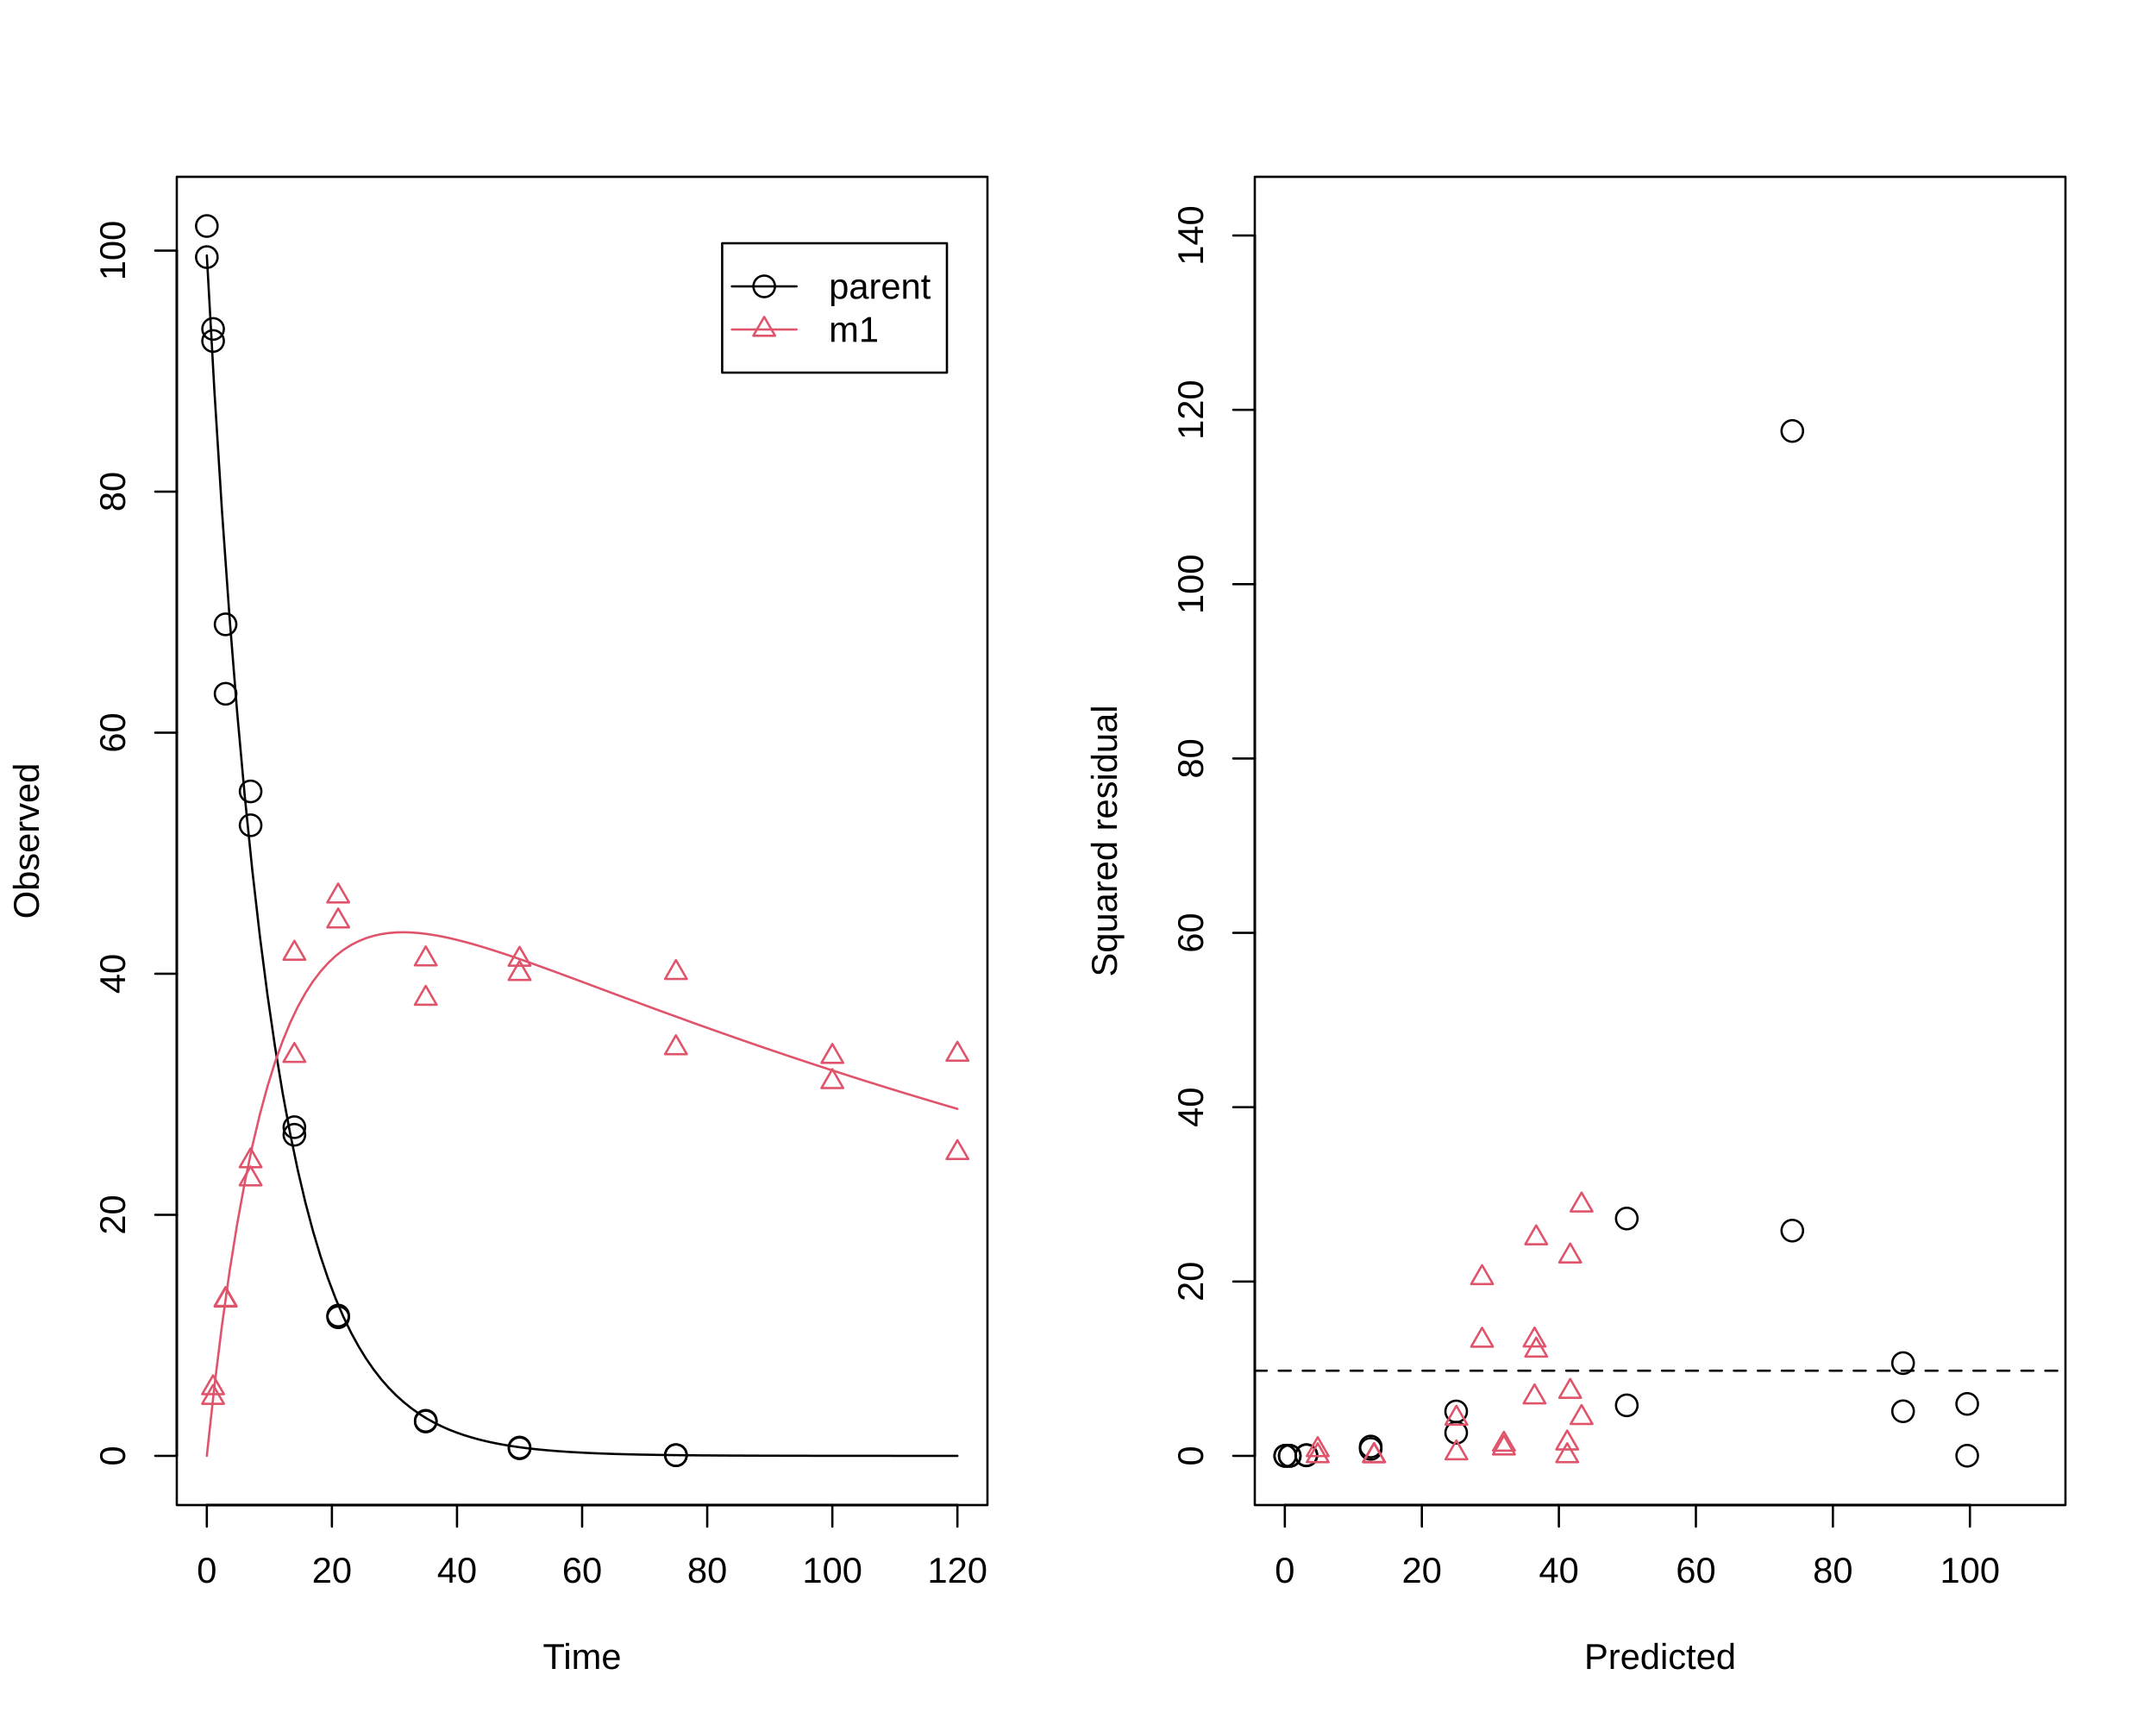
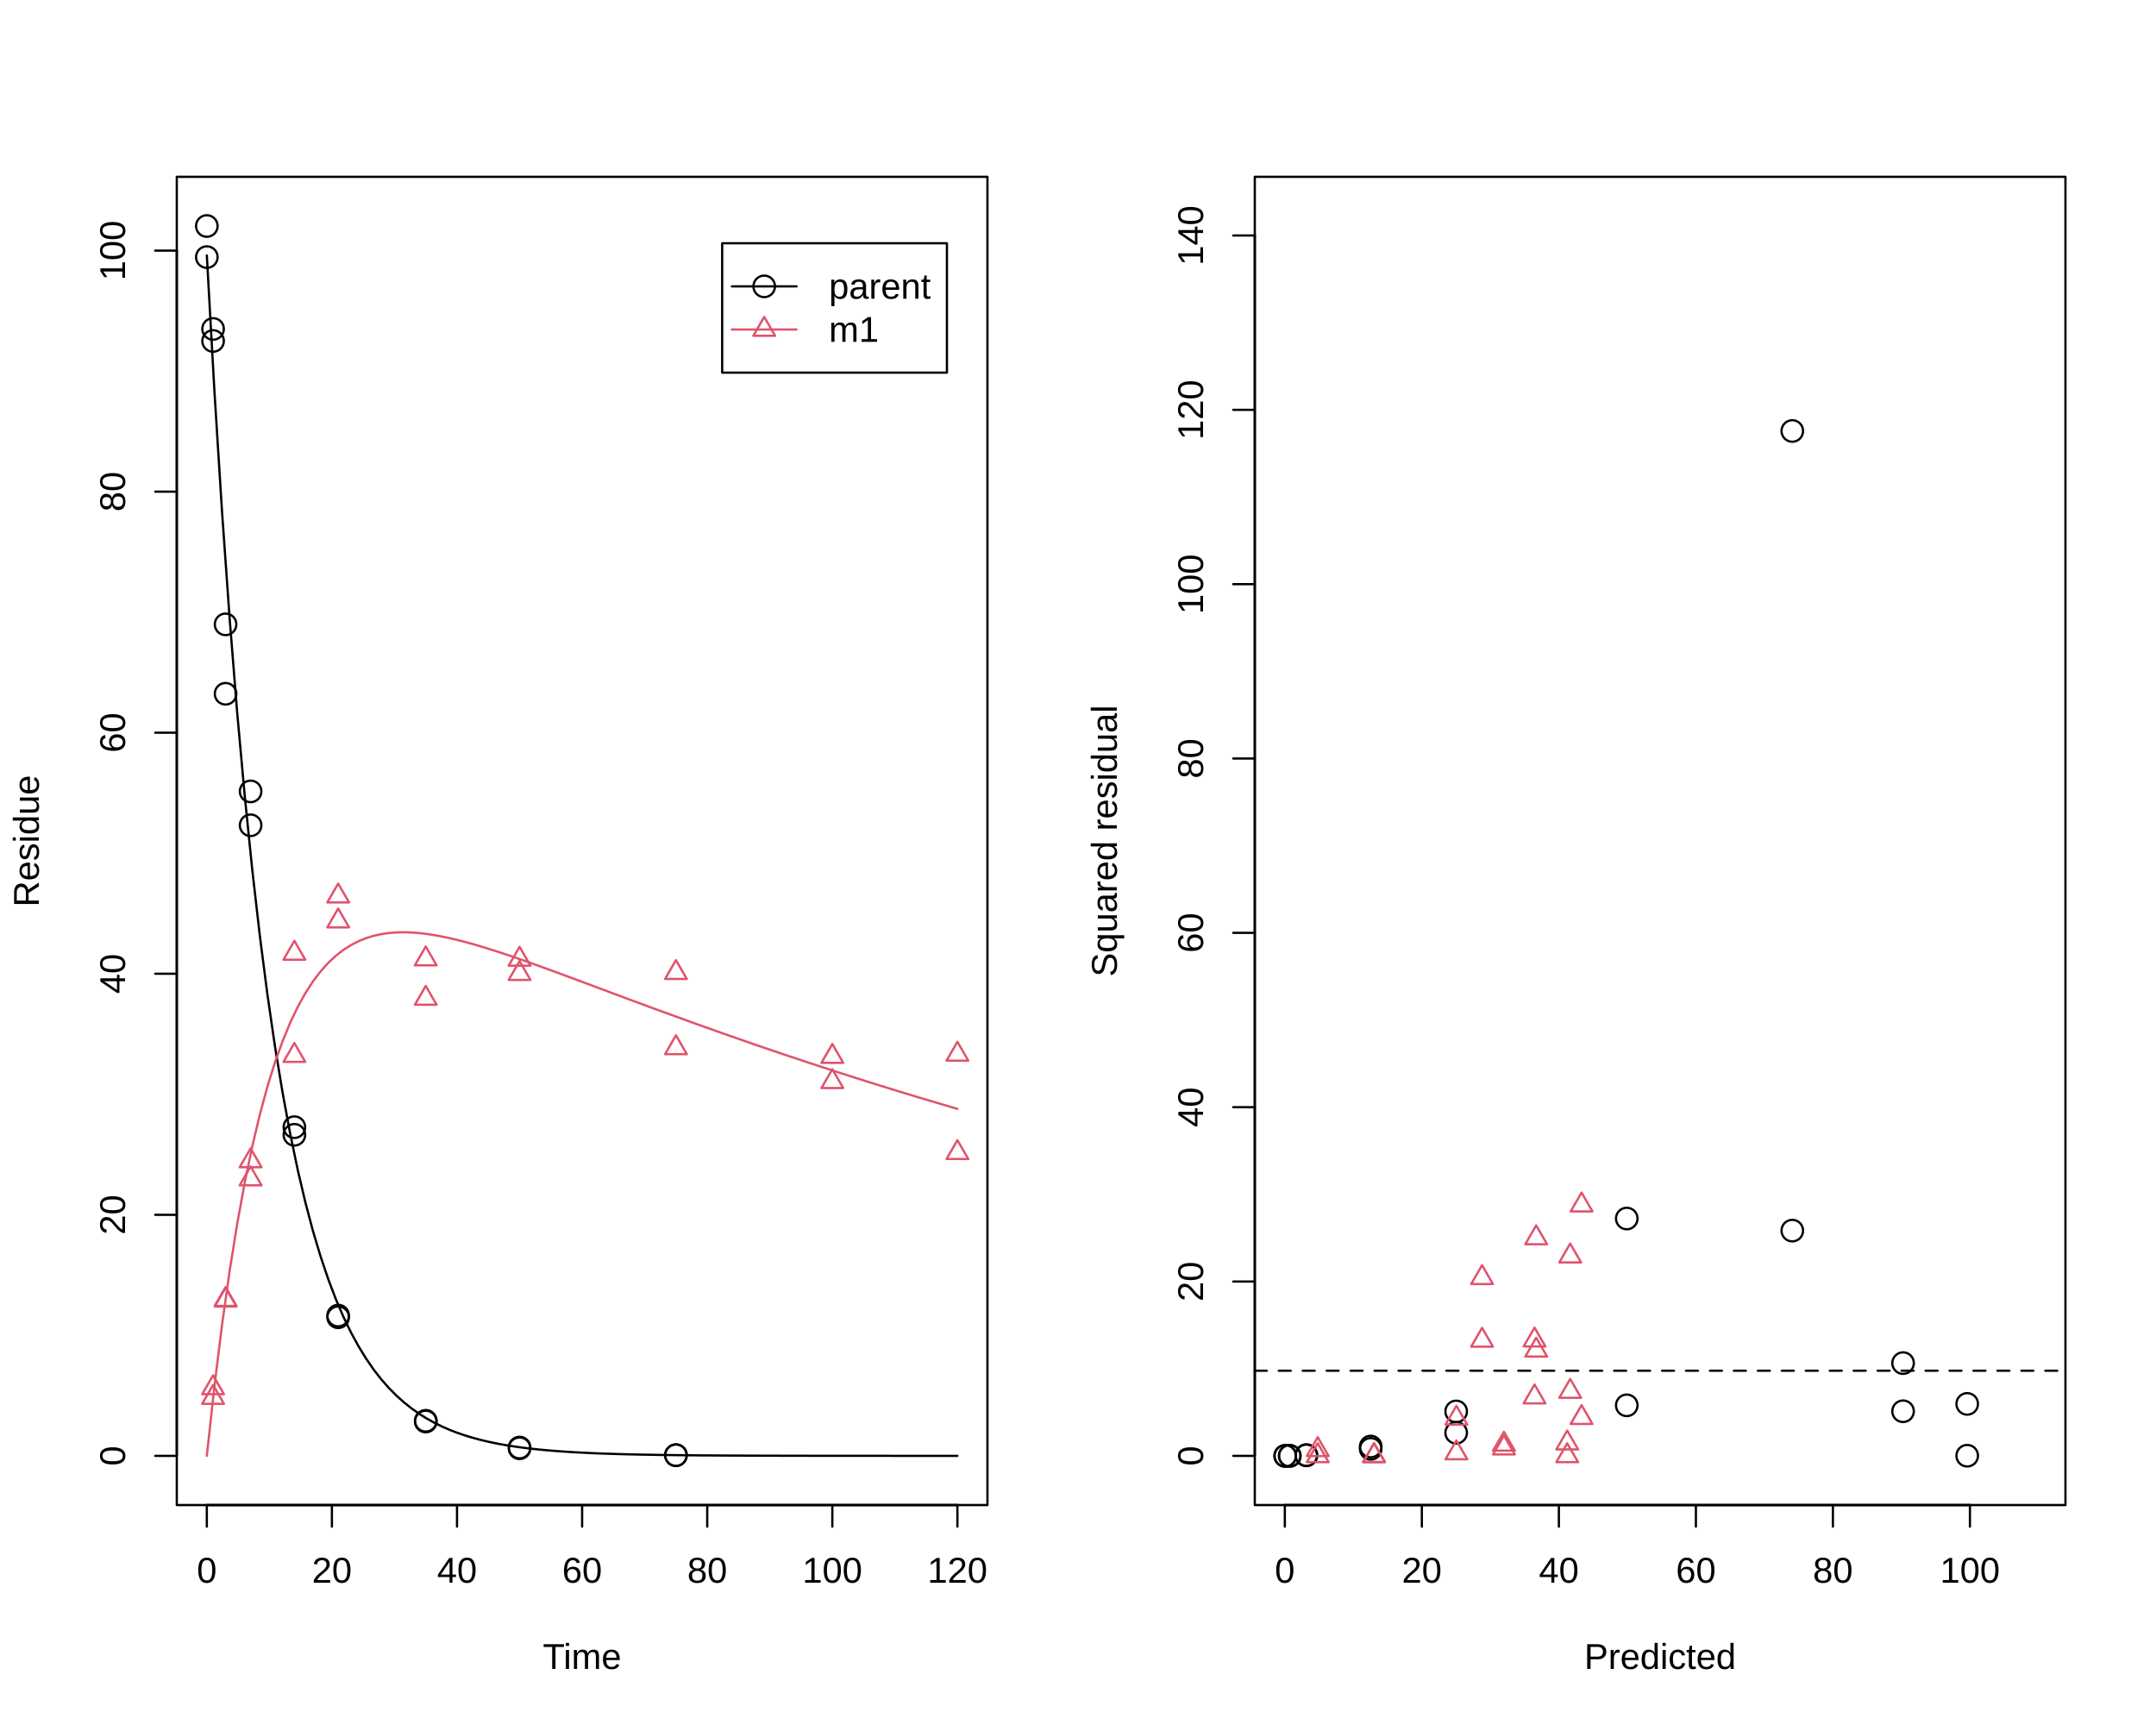
<svg xmlns="http://www.w3.org/2000/svg" viewBox="0 0 720.00 576.00">
  <defs>
    <style type="text/css">
    line, polyline, polygon, path, rect, circle {
      fill: none;
      stroke: #000000;
      stroke-linecap: round;
      stroke-linejoin: round;
      stroke-miterlimit: 10.00;
    }
  </style>
  </defs>
  <rect width="100%" height="100%" style="stroke: none; fill: #FFFFFF;" />
  <line x1="69.07" y1="502.56" x2="319.73" y2="502.56" style="stroke-width: 0.75;" />
  <line x1="69.07" y1="502.56" x2="69.07" y2="509.76" style="stroke-width: 0.75;" />
  <line x1="110.84" y1="502.56" x2="110.84" y2="509.76" style="stroke-width: 0.75;" />
  <line x1="152.62" y1="502.56" x2="152.62" y2="509.76" style="stroke-width: 0.75;" />
  <line x1="194.40" y1="502.56" x2="194.40" y2="509.76" style="stroke-width: 0.75;" />
  <line x1="236.18" y1="502.56" x2="236.18" y2="509.76" style="stroke-width: 0.75;" />
  <line x1="277.96" y1="502.56" x2="277.96" y2="509.76" style="stroke-width: 0.75;" />
  <line x1="319.73" y1="502.56" x2="319.73" y2="509.76" style="stroke-width: 0.75;" />
  <text x="65.73" y="528.48" style="font-size: 12.00px; font-family: Liberation Sans;" textLength="6.67px" lengthAdjust="spacingAndGlyphs">0</text>
  <text x="104.17" y="528.48" style="font-size: 12.00px; font-family: Liberation Sans;" textLength="13.34px" lengthAdjust="spacingAndGlyphs">20</text>
  <text x="145.95" y="528.48" style="font-size: 12.00px; font-family: Liberation Sans;" textLength="13.34px" lengthAdjust="spacingAndGlyphs">40</text>
  <text x="187.73" y="528.48" style="font-size: 12.00px; font-family: Liberation Sans;" textLength="13.34px" lengthAdjust="spacingAndGlyphs">60</text>
  <text x="229.51" y="528.48" style="font-size: 12.00px; font-family: Liberation Sans;" textLength="13.34px" lengthAdjust="spacingAndGlyphs">80</text>
  <text x="267.95" y="528.48" style="font-size: 12.00px; font-family: Liberation Sans;" textLength="20.02px" lengthAdjust="spacingAndGlyphs">100</text>
  <text x="309.73" y="528.48" style="font-size: 12.00px; font-family: Liberation Sans;" textLength="20.02px" lengthAdjust="spacingAndGlyphs">120</text>
  <line x1="59.04" y1="486.13" x2="59.04" y2="83.68" style="stroke-width: 0.75;" />
  <line x1="59.04" y1="486.13" x2="51.84" y2="486.13" style="stroke-width: 0.75;" />
  <line x1="59.04" y1="405.64" x2="51.84" y2="405.64" style="stroke-width: 0.75;" />
  <line x1="59.04" y1="325.15" x2="51.84" y2="325.15" style="stroke-width: 0.75;" />
  <line x1="59.04" y1="244.66" x2="51.84" y2="244.66" style="stroke-width: 0.75;" />
  <line x1="59.04" y1="164.17" x2="51.84" y2="164.17" style="stroke-width: 0.75;" />
  <line x1="59.04" y1="83.68" x2="51.84" y2="83.68" style="stroke-width: 0.75;" />
  <text transform="translate(41.76,489.47) rotate(-90)" style="font-size: 12.00px; font-family: Liberation Sans;" textLength="6.67px" lengthAdjust="spacingAndGlyphs">0</text>
  <text transform="translate(41.76,412.31) rotate(-90)" style="font-size: 12.00px; font-family: Liberation Sans;" textLength="13.34px" lengthAdjust="spacingAndGlyphs">20</text>
  <text transform="translate(41.76,331.82) rotate(-90)" style="font-size: 12.00px; font-family: Liberation Sans;" textLength="13.34px" lengthAdjust="spacingAndGlyphs">40</text>
  <text transform="translate(41.76,251.33) rotate(-90)" style="font-size: 12.00px; font-family: Liberation Sans;" textLength="13.34px" lengthAdjust="spacingAndGlyphs">60</text>
  <text transform="translate(41.76,170.84) rotate(-90)" style="font-size: 12.00px; font-family: Liberation Sans;" textLength="13.34px" lengthAdjust="spacingAndGlyphs">80</text>
  <text transform="translate(41.76,93.68) rotate(-90)" style="font-size: 12.00px; font-family: Liberation Sans;" textLength="20.02px" lengthAdjust="spacingAndGlyphs">100</text>
  <polyline points="59.04,502.56 329.76,502.56 329.76,59.04 59.04,59.04 59.04,502.56 " style="stroke-width: 0.75;" />
  <defs>
    <clipPath id="cpMC4wMHwzNjAuMDB8NTc2LjAwfDAuMDA=">
      <rect x="0.00" y="0.00" width="360.00" height="576.00" />
    </clipPath>
  </defs>
  <g clip-path="url(#cpMC4wMHwzNjAuMDB8NTc2LjAwfDAuMDA=)">
    <text x="181.29" y="557.28" style="font-size: 12.00px; font-family: Liberation Sans;" textLength="26.22px" lengthAdjust="spacingAndGlyphs">Time</text>
  </g>
  <g clip-path="url(#cpMC4wMHwzNjAuMDB8NTc2LjAwfDAuMDA=)">
-     <text transform="translate(12.96,306.81) rotate(-90)" style="font-size: 12.00px; font-family: Liberation Sans;" textLength="52.02px" lengthAdjust="spacingAndGlyphs">Observed</text>
+     <text transform="translate(12.96,302.82) rotate(-90)" style="font-size: 12.00px; font-family: Liberation Sans;" textLength="44.03px" lengthAdjust="spacingAndGlyphs">Residue</text>
  </g>
  <defs>
    <clipPath id="cpNTkuMDR8MzI5Ljc2fDUwMi41Nnw1OS4wNA==">
      <rect x="59.04" y="59.04" width="270.72" height="443.52" />
    </clipPath>
  </defs>
  <circle cx="69.07" cy="85.85" r="2.70pt" style="stroke-width: 0.75;" clip-path="url(#cpNTkuMDR8MzI5Ljc2fDUwMi41Nnw1OS4wNA==)" />
  <circle cx="69.07" cy="75.47" r="2.70pt" style="stroke-width: 0.75;" clip-path="url(#cpNTkuMDR8MzI5Ljc2fDUwMi41Nnw1OS4wNA==)" />
  <circle cx="71.16" cy="109.84" r="2.70pt" style="stroke-width: 0.75;" clip-path="url(#cpNTkuMDR8MzI5Ljc2fDUwMi41Nnw1OS4wNA==)" />
  <circle cx="71.16" cy="113.86" r="2.70pt" style="stroke-width: 0.75;" clip-path="url(#cpNTkuMDR8MzI5Ljc2fDUwMi41Nnw1OS4wNA==)" />
  <circle cx="75.33" cy="231.66" r="2.70pt" style="stroke-width: 0.75;" clip-path="url(#cpNTkuMDR8MzI5Ljc2fDUwMi41Nnw1OS4wNA==)" />
  <circle cx="75.33" cy="208.48" r="2.70pt" style="stroke-width: 0.75;" clip-path="url(#cpNTkuMDR8MzI5Ljc2fDUwMi41Nnw1OS4wNA==)" />
  <circle cx="83.69" cy="275.57" r="2.70pt" style="stroke-width: 0.75;" clip-path="url(#cpNTkuMDR8MzI5Ljc2fDUwMi41Nnw1OS4wNA==)" />
  <circle cx="83.69" cy="264.26" r="2.70pt" style="stroke-width: 0.75;" clip-path="url(#cpNTkuMDR8MzI5Ljc2fDUwMi41Nnw1OS4wNA==)" />
  <circle cx="98.31" cy="376.38" r="2.70pt" style="stroke-width: 0.75;" clip-path="url(#cpNTkuMDR8MzI5Ljc2fDUwMi41Nnw1OS4wNA==)" />
  <circle cx="98.31" cy="378.92" r="2.70pt" style="stroke-width: 0.75;" clip-path="url(#cpNTkuMDR8MzI5Ljc2fDUwMi41Nnw1OS4wNA==)" />
  <circle cx="112.93" cy="439.85" r="2.70pt" style="stroke-width: 0.75;" clip-path="url(#cpNTkuMDR8MzI5Ljc2fDUwMi41Nnw1OS4wNA==)" />
  <circle cx="112.93" cy="439.29" r="2.70pt" style="stroke-width: 0.75;" clip-path="url(#cpNTkuMDR8MzI5Ljc2fDUwMi41Nnw1OS4wNA==)" />
  <circle cx="142.18" cy="474.66" r="2.70pt" style="stroke-width: 0.75;" clip-path="url(#cpNTkuMDR8MzI5Ljc2fDUwMi41Nnw1OS4wNA==)" />
  <circle cx="142.18" cy="474.42" r="2.70pt" style="stroke-width: 0.75;" clip-path="url(#cpNTkuMDR8MzI5Ljc2fDUwMi41Nnw1OS4wNA==)" />
  <circle cx="173.51" cy="483.36" r="2.70pt" style="stroke-width: 0.75;" clip-path="url(#cpNTkuMDR8MzI5Ljc2fDUwMi41Nnw1OS4wNA==)" />
  <circle cx="173.51" cy="483.60" r="2.70pt" style="stroke-width: 0.75;" clip-path="url(#cpNTkuMDR8MzI5Ljc2fDUwMi41Nnw1OS4wNA==)" />
  <circle cx="225.73" cy="485.93" r="2.70pt" style="stroke-width: 0.75;" clip-path="url(#cpNTkuMDR8MzI5Ljc2fDUwMi41Nnw1OS4wNA==)" />
  <circle cx="225.73" cy="485.89" r="2.70pt" style="stroke-width: 0.75;" clip-path="url(#cpNTkuMDR8MzI5Ljc2fDUwMi41Nnw1OS4wNA==)" />
  <polyline points="71.16,462.46 74.79,468.75 67.52,468.75 71.16,462.46 " style="stroke-width: 0.75; stroke: #DF536B;" clip-path="url(#cpNTkuMDR8MzI5Ljc2fDUwMi41Nnw1OS4wNA==)" />
  <polyline points="71.16,459.24 74.79,465.53 67.52,465.53 71.16,459.24 " style="stroke-width: 0.75; stroke: #DF536B;" clip-path="url(#cpNTkuMDR8MzI5Ljc2fDUwMi41Nnw1OS4wNA==)" />
  <polyline points="75.33,429.98 78.97,436.28 71.70,436.28 75.33,429.98 " style="stroke-width: 0.75; stroke: #DF536B;" clip-path="url(#cpNTkuMDR8MzI5Ljc2fDUwMi41Nnw1OS4wNA==)" />
  <polyline points="75.33,429.78 78.97,436.07 71.70,436.07 75.33,429.78 " style="stroke-width: 0.75; stroke: #DF536B;" clip-path="url(#cpNTkuMDR8MzI5Ljc2fDUwMi41Nnw1OS4wNA==)" />
  <polyline points="83.69,389.49 87.33,395.79 80.05,395.79 83.69,389.49 " style="stroke-width: 0.75; stroke: #DF536B;" clip-path="url(#cpNTkuMDR8MzI5Ljc2fDUwMi41Nnw1OS4wNA==)" />
  <polyline points="83.69,383.45 87.33,389.75 80.05,389.75 83.69,383.45 " style="stroke-width: 0.75; stroke: #DF536B;" clip-path="url(#cpNTkuMDR8MzI5Ljc2fDUwMi41Nnw1OS4wNA==)" />
  <polyline points="98.31,314.15 101.95,320.45 94.67,320.45 98.31,314.15 " style="stroke-width: 0.75; stroke: #DF536B;" clip-path="url(#cpNTkuMDR8MzI5Ljc2fDUwMi41Nnw1OS4wNA==)" />
  <polyline points="98.31,348.28 101.95,354.58 94.67,354.58 98.31,348.28 " style="stroke-width: 0.75; stroke: #DF536B;" clip-path="url(#cpNTkuMDR8MzI5Ljc2fDUwMi41Nnw1OS4wNA==)" />
  <polyline points="112.93,303.36 116.57,309.66 109.30,309.66 112.93,303.36 " style="stroke-width: 0.75; stroke: #DF536B;" clip-path="url(#cpNTkuMDR8MzI5Ljc2fDUwMi41Nnw1OS4wNA==)" />
  <polyline points="112.93,295.03 116.57,301.33 109.30,301.33 112.93,295.03 " style="stroke-width: 0.75; stroke: #DF536B;" clip-path="url(#cpNTkuMDR8MzI5Ljc2fDUwMi41Nnw1OS4wNA==)" />
  <polyline points="142.18,316.04 145.81,322.34 138.54,322.34 142.18,316.04 " style="stroke-width: 0.75; stroke: #DF536B;" clip-path="url(#cpNTkuMDR8MzI5Ljc2fDUwMi41Nnw1OS4wNA==)" />
  <polyline points="142.18,329.20 145.81,335.50 138.54,335.50 142.18,329.20 " style="stroke-width: 0.75; stroke: #DF536B;" clip-path="url(#cpNTkuMDR8MzI5Ljc2fDUwMi41Nnw1OS4wNA==)" />
  <polyline points="173.51,316.16 177.15,322.46 169.87,322.46 173.51,316.16 " style="stroke-width: 0.75; stroke: #DF536B;" clip-path="url(#cpNTkuMDR8MzI5Ljc2fDUwMi41Nnw1OS4wNA==)" />
  <polyline points="173.51,320.91 177.15,327.21 169.87,327.21 173.51,320.91 " style="stroke-width: 0.75; stroke: #DF536B;" clip-path="url(#cpNTkuMDR8MzI5Ljc2fDUwMi41Nnw1OS4wNA==)" />
  <polyline points="225.73,320.59 229.37,326.89 222.10,326.89 225.73,320.59 " style="stroke-width: 0.75; stroke: #DF536B;" clip-path="url(#cpNTkuMDR8MzI5Ljc2fDUwMi41Nnw1OS4wNA==)" />
  <polyline points="225.73,345.70 229.37,352.00 222.10,352.00 225.73,345.70 " style="stroke-width: 0.75; stroke: #DF536B;" clip-path="url(#cpNTkuMDR8MzI5Ljc2fDUwMi41Nnw1OS4wNA==)" />
  <polyline points="277.96,357.01 281.59,363.31 274.32,363.31 277.96,357.01 " style="stroke-width: 0.75; stroke: #DF536B;" clip-path="url(#cpNTkuMDR8MzI5Ljc2fDUwMi41Nnw1OS4wNA==)" />
  <polyline points="277.96,348.60 281.59,354.90 274.32,354.90 277.96,348.60 " style="stroke-width: 0.75; stroke: #DF536B;" clip-path="url(#cpNTkuMDR8MzI5Ljc2fDUwMi41Nnw1OS4wNA==)" />
  <polyline points="319.73,380.72 323.37,387.01 316.10,387.01 319.73,380.72 " style="stroke-width: 0.75; stroke: #DF536B;" clip-path="url(#cpNTkuMDR8MzI5Ljc2fDUwMi41Nnw1OS4wNA==)" />
  <polyline points="319.73,347.88 323.37,354.17 316.10,354.17 319.73,347.88 " style="stroke-width: 0.75; stroke: #DF536B;" clip-path="url(#cpNTkuMDR8MzI5Ljc2fDUwMi41Nnw1OS4wNA==)" />
  <polyline points="69.07,85.29 71.60,130.49 74.13,170.59 76.66,206.17 79.19,237.74 81.73,265.74 84.26,290.59 86.79,312.64 89.32,332.20 91.85,349.56 94.39,364.96 96.92,378.62 99.45,390.74 101.98,401.50 104.51,411.04 107.05,419.51 109.58,427.02 112.11,433.69 114.64,439.60 117.17,444.85 119.71,449.50 122.24,453.63 124.77,457.30 127.30,460.55 129.83,463.43 132.37,465.99 134.90,468.26 137.43,470.28 139.96,472.07 142.49,473.65 145.03,475.06 147.56,476.31 150.09,477.42 152.62,478.40 155.15,479.27 157.69,480.04 160.22,480.73 162.75,481.34 165.28,481.88 167.81,482.36 170.35,482.79 172.88,483.16 175.41,483.50 177.94,483.80 180.47,484.06 183.01,484.29 185.54,484.50 188.07,484.68 190.60,484.85 193.13,484.99 195.67,485.12 198.20,485.24 200.73,485.34 203.26,485.43 205.79,485.51 208.33,485.58 210.86,485.64 213.39,485.70 215.92,485.74 218.45,485.79 220.99,485.83 223.52,485.86 226.05,485.89 228.58,485.92 231.11,485.94 233.65,485.97 236.18,485.98 238.71,486.00 241.24,486.02 243.77,486.03 246.31,486.04 248.84,486.05 251.37,486.06 253.90,486.07 256.43,486.08 258.97,486.08 261.50,486.09 264.03,486.09 266.56,486.10 269.09,486.10 271.63,486.11 274.16,486.11 276.69,486.11 279.22,486.11 281.75,486.12 284.29,486.12 286.82,486.12 289.35,486.12 291.88,486.12 294.41,486.12 296.95,486.12 299.48,486.13 302.01,486.13 304.54,486.13 307.07,486.13 309.61,486.13 312.14,486.13 314.67,486.13 317.20,486.13 319.73,486.13 " style="stroke-width: 0.75;" clip-path="url(#cpNTkuMDR8MzI5Ljc2fDUwMi41Nnw1OS4wNA==)" />
  <polyline points="69.07,486.13 71.60,462.96 74.13,442.54 76.66,424.57 79.19,408.78 81.73,394.90 84.26,382.74 86.79,372.09 89.32,362.79 91.85,354.67 94.39,347.61 96.92,341.48 99.45,336.18 101.98,331.62 104.51,327.71 107.05,324.38 109.58,321.55 112.11,319.18 114.64,317.21 117.17,315.59 119.71,314.29 122.24,313.26 124.77,312.48 127.30,311.92 129.83,311.55 132.37,311.34 134.90,311.29 137.43,311.37 139.96,311.56 142.49,311.86 145.03,312.25 147.56,312.71 150.09,313.24 152.62,313.84 155.15,314.49 157.69,315.18 160.22,315.92 162.75,316.69 165.28,317.49 167.81,318.31 170.35,319.16 172.88,320.03 175.41,320.91 177.94,321.81 180.47,322.72 183.01,323.64 185.54,324.56 188.07,325.50 190.60,326.43 193.13,327.37 195.67,328.32 198.20,329.26 200.73,330.21 203.26,331.15 205.79,332.10 208.33,333.04 210.86,333.98 213.39,334.92 215.92,335.86 218.45,336.79 220.99,337.72 223.52,338.64 226.05,339.56 228.58,340.48 231.11,341.40 233.65,342.31 236.18,343.21 238.71,344.11 241.24,345.00 243.77,345.89 246.31,346.78 248.84,347.66 251.37,348.54 253.90,349.41 256.43,350.27 258.97,351.13 261.50,351.99 264.03,352.84 266.56,353.68 269.09,354.52 271.63,355.36 274.16,356.19 276.69,357.01 279.22,357.83 281.75,358.64 284.29,359.45 286.82,360.26 289.35,361.06 291.88,361.85 294.41,362.64 296.95,363.43 299.48,364.21 302.01,364.98 304.54,365.75 307.07,366.51 309.61,367.27 312.14,368.03 314.67,368.78 317.20,369.53 319.73,370.27 " style="stroke-width: 0.75; stroke: #DF536B;" clip-path="url(#cpNTkuMDR8MzI5Ljc2fDUwMi41Nnw1OS4wNA==)" />
  <rect x="241.17" y="81.22" width="75.06" height="43.20" style="stroke-width: 0.75; fill: #FFFFFF;" clip-path="url(#cpNTkuMDR8MzI5Ljc2fDUwMi41Nnw1OS4wNA==)" />
  <line x1="244.41" y1="95.62" x2="266.01" y2="95.62" style="stroke-width: 0.75;" clip-path="url(#cpNTkuMDR8MzI5Ljc2fDUwMi41Nnw1OS4wNA==)" />
  <line x1="244.41" y1="110.02" x2="266.01" y2="110.02" style="stroke-width: 0.75; stroke: #DF536B;" clip-path="url(#cpNTkuMDR8MzI5Ljc2fDUwMi41Nnw1OS4wNA==)" />
  <circle cx="255.21" cy="95.62" r="2.70pt" style="stroke-width: 0.75;" clip-path="url(#cpNTkuMDR8MzI5Ljc2fDUwMi41Nnw1OS4wNA==)" />
  <polyline points="255.21,105.82 258.84,112.12 251.57,112.12 255.21,105.82 " style="stroke-width: 0.75; stroke: #DF536B;" clip-path="url(#cpNTkuMDR8MzI5Ljc2fDUwMi41Nnw1OS4wNA==)" />
  <g clip-path="url(#cpNTkuMDR8MzI5Ljc2fDUwMi41Nnw1OS4wNA==)">
    <text x="276.81" y="99.74" style="font-size: 12.00px; font-family: Liberation Sans;" textLength="34.02px" lengthAdjust="spacingAndGlyphs">parent</text>
  </g>
  <g clip-path="url(#cpNTkuMDR8MzI5Ljc2fDUwMi41Nnw1OS4wNA==)">
    <text x="276.81" y="114.14" style="font-size: 12.00px; font-family: Liberation Sans;" textLength="16.67px" lengthAdjust="spacingAndGlyphs">m1</text>
  </g>
  <defs>
    <clipPath id="cpNDE5LjA0fDY4OS43Nnw1MDIuNTZ8NTkuMDQ=">
      <rect x="419.04" y="59.04" width="270.72" height="443.52" />
    </clipPath>
  </defs>
  <defs>
    <clipPath id="cpMC4wMHw3MjAuMDB8NTc2LjAwfDAuMDA=">
      <rect x="0.00" y="0.00" width="720.00" height="576.00" />
    </clipPath>
  </defs>
  <line x1="429.07" y1="502.56" x2="657.86" y2="502.56" style="stroke-width: 0.75;" clip-path="url(#cpMC4wMHw3MjAuMDB8NTc2LjAwfDAuMDA=)" />
  <line x1="429.07" y1="502.56" x2="429.07" y2="509.76" style="stroke-width: 0.75;" clip-path="url(#cpMC4wMHw3MjAuMDB8NTc2LjAwfDAuMDA=)" />
  <line x1="474.83" y1="502.56" x2="474.83" y2="509.76" style="stroke-width: 0.75;" clip-path="url(#cpMC4wMHw3MjAuMDB8NTc2LjAwfDAuMDA=)" />
  <line x1="520.59" y1="502.56" x2="520.59" y2="509.76" style="stroke-width: 0.75;" clip-path="url(#cpMC4wMHw3MjAuMDB8NTc2LjAwfDAuMDA=)" />
  <line x1="566.35" y1="502.56" x2="566.35" y2="509.76" style="stroke-width: 0.75;" clip-path="url(#cpMC4wMHw3MjAuMDB8NTc2LjAwfDAuMDA=)" />
  <line x1="612.10" y1="502.56" x2="612.10" y2="509.76" style="stroke-width: 0.75;" clip-path="url(#cpMC4wMHw3MjAuMDB8NTc2LjAwfDAuMDA=)" />
  <line x1="657.86" y1="502.56" x2="657.86" y2="509.76" style="stroke-width: 0.75;" clip-path="url(#cpMC4wMHw3MjAuMDB8NTc2LjAwfDAuMDA=)" />
  <g clip-path="url(#cpMC4wMHw3MjAuMDB8NTc2LjAwfDAuMDA=)">
    <text x="425.73" y="528.48" style="font-size: 12.00px; font-family: Liberation Sans;" textLength="6.67px" lengthAdjust="spacingAndGlyphs">0</text>
  </g>
  <g clip-path="url(#cpMC4wMHw3MjAuMDB8NTc2LjAwfDAuMDA=)">
    <text x="468.15" y="528.48" style="font-size: 12.00px; font-family: Liberation Sans;" textLength="13.34px" lengthAdjust="spacingAndGlyphs">20</text>
  </g>
  <g clip-path="url(#cpMC4wMHw3MjAuMDB8NTc2LjAwfDAuMDA=)">
    <text x="513.91" y="528.48" style="font-size: 12.00px; font-family: Liberation Sans;" textLength="13.34px" lengthAdjust="spacingAndGlyphs">40</text>
  </g>
  <g clip-path="url(#cpMC4wMHw3MjAuMDB8NTc2LjAwfDAuMDA=)">
    <text x="559.67" y="528.48" style="font-size: 12.00px; font-family: Liberation Sans;" textLength="13.34px" lengthAdjust="spacingAndGlyphs">60</text>
  </g>
  <g clip-path="url(#cpMC4wMHw3MjAuMDB8NTc2LjAwfDAuMDA=)">
    <text x="605.43" y="528.48" style="font-size: 12.00px; font-family: Liberation Sans;" textLength="13.34px" lengthAdjust="spacingAndGlyphs">80</text>
  </g>
  <g clip-path="url(#cpMC4wMHw3MjAuMDB8NTc2LjAwfDAuMDA=)">
    <text x="647.86" y="528.48" style="font-size: 12.00px; font-family: Liberation Sans;" textLength="20.02px" lengthAdjust="spacingAndGlyphs">100</text>
  </g>
  <line x1="419.04" y1="486.13" x2="419.04" y2="78.64" style="stroke-width: 0.75;" clip-path="url(#cpMC4wMHw3MjAuMDB8NTc2LjAwfDAuMDA=)" />
  <line x1="419.04" y1="486.13" x2="411.84" y2="486.13" style="stroke-width: 0.75;" clip-path="url(#cpMC4wMHw3MjAuMDB8NTc2LjAwfDAuMDA=)" />
  <line x1="419.04" y1="427.92" x2="411.84" y2="427.92" style="stroke-width: 0.75;" clip-path="url(#cpMC4wMHw3MjAuMDB8NTc2LjAwfDAuMDA=)" />
  <line x1="419.04" y1="369.71" x2="411.84" y2="369.71" style="stroke-width: 0.75;" clip-path="url(#cpMC4wMHw3MjAuMDB8NTc2LjAwfDAuMDA=)" />
  <line x1="419.04" y1="311.49" x2="411.84" y2="311.49" style="stroke-width: 0.75;" clip-path="url(#cpMC4wMHw3MjAuMDB8NTc2LjAwfDAuMDA=)" />
  <line x1="419.04" y1="253.28" x2="411.84" y2="253.28" style="stroke-width: 0.75;" clip-path="url(#cpMC4wMHw3MjAuMDB8NTc2LjAwfDAuMDA=)" />
  <line x1="419.04" y1="195.07" x2="411.84" y2="195.07" style="stroke-width: 0.75;" clip-path="url(#cpMC4wMHw3MjAuMDB8NTc2LjAwfDAuMDA=)" />
  <line x1="419.04" y1="136.85" x2="411.84" y2="136.85" style="stroke-width: 0.75;" clip-path="url(#cpMC4wMHw3MjAuMDB8NTc2LjAwfDAuMDA=)" />
  <line x1="419.04" y1="78.64" x2="411.84" y2="78.64" style="stroke-width: 0.75;" clip-path="url(#cpMC4wMHw3MjAuMDB8NTc2LjAwfDAuMDA=)" />
  <g clip-path="url(#cpMC4wMHw3MjAuMDB8NTc2LjAwfDAuMDA=)">
    <text transform="translate(401.76,489.47) rotate(-90)" style="font-size: 12.00px; font-family: Liberation Sans;" textLength="6.67px" lengthAdjust="spacingAndGlyphs">0</text>
  </g>
  <g clip-path="url(#cpMC4wMHw3MjAuMDB8NTc2LjAwfDAuMDA=)">
    <text transform="translate(401.76,434.59) rotate(-90)" style="font-size: 12.00px; font-family: Liberation Sans;" textLength="13.34px" lengthAdjust="spacingAndGlyphs">20</text>
  </g>
  <g clip-path="url(#cpMC4wMHw3MjAuMDB8NTc2LjAwfDAuMDA=)">
    <text transform="translate(401.76,376.38) rotate(-90)" style="font-size: 12.00px; font-family: Liberation Sans;" textLength="13.34px" lengthAdjust="spacingAndGlyphs">40</text>
  </g>
  <g clip-path="url(#cpMC4wMHw3MjAuMDB8NTc2LjAwfDAuMDA=)">
    <text transform="translate(401.76,318.16) rotate(-90)" style="font-size: 12.00px; font-family: Liberation Sans;" textLength="13.34px" lengthAdjust="spacingAndGlyphs">60</text>
  </g>
  <g clip-path="url(#cpMC4wMHw3MjAuMDB8NTc2LjAwfDAuMDA=)">
    <text transform="translate(401.76,259.95) rotate(-90)" style="font-size: 12.00px; font-family: Liberation Sans;" textLength="13.34px" lengthAdjust="spacingAndGlyphs">80</text>
  </g>
  <g clip-path="url(#cpMC4wMHw3MjAuMDB8NTc2LjAwfDAuMDA=)">
    <text transform="translate(401.76,205.07) rotate(-90)" style="font-size: 12.00px; font-family: Liberation Sans;" textLength="20.02px" lengthAdjust="spacingAndGlyphs">100</text>
  </g>
  <g clip-path="url(#cpMC4wMHw3MjAuMDB8NTc2LjAwfDAuMDA=)">
    <text transform="translate(401.76,146.86) rotate(-90)" style="font-size: 12.00px; font-family: Liberation Sans;" textLength="20.02px" lengthAdjust="spacingAndGlyphs">120</text>
  </g>
  <g clip-path="url(#cpMC4wMHw3MjAuMDB8NTc2LjAwfDAuMDA=)">
    <text transform="translate(401.76,88.65) rotate(-90)" style="font-size: 12.00px; font-family: Liberation Sans;" textLength="20.02px" lengthAdjust="spacingAndGlyphs">140</text>
  </g>
  <polyline points="419.04,502.56 689.76,502.56 689.76,59.04 419.04,59.04 419.04,502.56 " style="stroke-width: 0.75;" clip-path="url(#cpMC4wMHw3MjAuMDB8NTc2LjAwfDAuMDA=)" />
  <defs>
    <clipPath id="cpMzYwLjAwfDcyMC4wMHw1NzYuMDB8MC4wMA==">
      <rect x="360.00" y="0.00" width="360.00" height="576.00" />
    </clipPath>
  </defs>
  <g clip-path="url(#cpMzYwLjAwfDcyMC4wMHw1NzYuMDB8MC4wMA==)">
    <text x="529.06" y="557.28" style="font-size: 12.00px; font-family: Liberation Sans;" textLength="50.69px" lengthAdjust="spacingAndGlyphs">Predicted</text>
  </g>
  <g clip-path="url(#cpMzYwLjAwfDcyMC4wMHw1NzYuMDB8MC4wMA==)">
    <text transform="translate(372.96,326.16) rotate(-90)" style="font-size: 12.00px; font-family: Liberation Sans;" textLength="90.72px" lengthAdjust="spacingAndGlyphs">Squared residual</text>
  </g>
  <defs>
    <clipPath id="cpNDE5LjA0fDY4OS43Nnw1MDIuNTZ8NTkuMDQ=">
      <rect x="419.04" y="59.04" width="270.72" height="443.52" />
    </clipPath>
  </defs>
  <circle cx="656.95" cy="486.08" r="2.70pt" style="stroke-width: 0.75;" clip-path="url(#cpNDE5LjA0fDY4OS43Nnw1MDIuNTZ8NTkuMDQ=)" />
  <circle cx="656.95" cy="468.78" r="2.70pt" style="stroke-width: 0.75;" clip-path="url(#cpNDE5LjA0fDY4OS43Nnw1MDIuNTZ8NTkuMDQ=)" />
  <circle cx="635.53" cy="455.16" r="2.70pt" style="stroke-width: 0.75;" clip-path="url(#cpNDE5LjA0fDY4OS43Nnw1MDIuNTZ8NTkuMDQ=)" />
  <circle cx="635.53" cy="471.24" r="2.70pt" style="stroke-width: 0.75;" clip-path="url(#cpNDE5LjA0fDY4OS43Nnw1MDIuNTZ8NTkuMDQ=)" />
  <circle cx="598.54" cy="143.91" r="2.70pt" style="stroke-width: 0.75;" clip-path="url(#cpNDE5LjA0fDY4OS43Nnw1MDIuNTZ8NTkuMDQ=)" />
  <circle cx="598.54" cy="410.92" r="2.70pt" style="stroke-width: 0.75;" clip-path="url(#cpNDE5LjA0fDY4OS43Nnw1MDIuNTZ8NTkuMDQ=)" />
  <circle cx="543.26" cy="469.26" r="2.70pt" style="stroke-width: 0.75;" clip-path="url(#cpNDE5LjA0fDY4OS43Nnw1MDIuNTZ8NTkuMDQ=)" />
  <circle cx="543.26" cy="406.88" r="2.70pt" style="stroke-width: 0.75;" clip-path="url(#cpNDE5LjA0fDY4OS43Nnw1MDIuNTZ8NTkuMDQ=)" />
  <circle cx="486.29" cy="471.30" r="2.70pt" style="stroke-width: 0.75;" clip-path="url(#cpNDE5LjA0fDY4OS43Nnw1MDIuNTZ8NTkuMDQ=)" />
  <circle cx="486.29" cy="478.42" r="2.70pt" style="stroke-width: 0.75;" clip-path="url(#cpNDE5LjA0fDY4OS43Nnw1MDIuNTZ8NTkuMDQ=)" />
  <circle cx="457.75" cy="483.02" r="2.70pt" style="stroke-width: 0.75;" clip-path="url(#cpNDE5LjA0fDY4OS43Nnw1MDIuNTZ8NTkuMDQ=)" />
  <circle cx="457.75" cy="483.80" r="2.70pt" style="stroke-width: 0.75;" clip-path="url(#cpNDE5LjA0fDY4OS43Nnw1MDIuNTZ8NTkuMDQ=)" />
  <circle cx="436.27" cy="485.88" r="2.70pt" style="stroke-width: 0.75;" clip-path="url(#cpNDE5LjA0fDY4OS43Nnw1MDIuNTZ8NTkuMDQ=)" />
  <circle cx="436.27" cy="485.97" r="2.70pt" style="stroke-width: 0.75;" clip-path="url(#cpNDE5LjA0fDY4OS43Nnw1MDIuNTZ8NTkuMDQ=)" />
  <circle cx="430.71" cy="486.13" r="2.70pt" style="stroke-width: 0.75;" clip-path="url(#cpNDE5LjA0fDY4OS43Nnw1MDIuNTZ8NTkuMDQ=)" />
  <circle cx="430.71" cy="486.11" r="2.70pt" style="stroke-width: 0.75;" clip-path="url(#cpNDE5LjA0fDY4OS43Nnw1MDIuNTZ8NTkuMDQ=)" />
  <circle cx="429.21" cy="486.13" r="2.70pt" style="stroke-width: 0.75;" clip-path="url(#cpNDE5LjA0fDY4OS43Nnw1MDIuNTZ8NTkuMDQ=)" />
  <circle cx="429.21" cy="486.13" r="2.70pt" style="stroke-width: 0.75;" clip-path="url(#cpNDE5LjA0fDY4OS43Nnw1MDIuNTZ8NTkuMDQ=)" />
  <polyline points="440.06,481.93 443.69,488.23 436.42,488.23 440.06,481.93 " style="stroke-width: 0.75; stroke: #DF536B;" clip-path="url(#cpNDE5LjA0fDY4OS43Nnw1MDIuNTZ8NTkuMDQ=)" />
  <polyline points="440.06,479.90 443.69,486.19 436.42,486.19 440.06,479.90 " style="stroke-width: 0.75; stroke: #DF536B;" clip-path="url(#cpNDE5LjA0fDY4OS43Nnw1MDIuNTZ8NTkuMDQ=)" />
  <polyline points="458.87,481.90 462.50,488.19 455.23,488.19 458.87,481.90 " style="stroke-width: 0.75; stroke: #DF536B;" clip-path="url(#cpNDE5LjA0fDY4OS43Nnw1MDIuNTZ8NTkuMDQ=)" />
  <polyline points="458.87,481.92 462.50,488.22 455.23,488.22 458.87,481.92 " style="stroke-width: 0.75; stroke: #DF536B;" clip-path="url(#cpNDE5LjA0fDY4OS43Nnw1MDIuNTZ8NTkuMDQ=)" />
  <polyline points="486.37,469.41 490.00,475.70 482.73,475.70 486.37,469.41 " style="stroke-width: 0.75; stroke: #DF536B;" clip-path="url(#cpNDE5LjA0fDY4OS43Nnw1MDIuNTZ8NTkuMDQ=)" />
  <polyline points="486.37,480.97 490.00,487.27 482.73,487.27 486.37,480.97 " style="stroke-width: 0.75; stroke: #DF536B;" clip-path="url(#cpNDE5LjA0fDY4OS43Nnw1MDIuNTZ8NTkuMDQ=)" />
  <polyline points="513.01,409.17 516.65,415.47 509.38,415.47 513.01,409.17 " style="stroke-width: 0.75; stroke: #DF536B;" clip-path="url(#cpNDE5LjA0fDY4OS43Nnw1MDIuNTZ8NTkuMDQ=)" />
  <polyline points="513.01,446.68 516.65,452.98 509.38,452.98 513.01,446.68 " style="stroke-width: 0.75; stroke: #DF536B;" clip-path="url(#cpNDE5LjA0fDY4OS43Nnw1MDIuNTZ8NTkuMDQ=)" />
  <polyline points="524.37,460.45 528.00,466.75 520.73,466.75 524.37,460.45 " style="stroke-width: 0.75; stroke: #DF536B;" clip-path="url(#cpNDE5LjA0fDY4OS43Nnw1MDIuNTZ8NTkuMDQ=)" />
  <polyline points="524.37,415.24 528.00,421.54 520.73,421.54 524.37,415.24 " style="stroke-width: 0.75; stroke: #DF536B;" clip-path="url(#cpNDE5LjA0fDY4OS43Nnw1MDIuNTZ8NTkuMDQ=)" />
  <polyline points="528.17,469.18 531.80,475.48 524.53,475.48 528.17,469.18 " style="stroke-width: 0.75; stroke: #DF536B;" clip-path="url(#cpNDE5LjA0fDY4OS43Nnw1MDIuNTZ8NTkuMDQ=)" />
  <polyline points="528.17,398.21 531.80,404.51 524.53,404.51 528.17,398.21 " style="stroke-width: 0.75; stroke: #DF536B;" clip-path="url(#cpNDE5LjA0fDY4OS43Nnw1MDIuNTZ8NTkuMDQ=)" />
  <polyline points="523.37,481.93 527.01,488.23 519.74,488.23 523.37,481.93 " style="stroke-width: 0.75; stroke: #DF536B;" clip-path="url(#cpNDE5LjA0fDY4OS43Nnw1MDIuNTZ8NTkuMDQ=)" />
  <polyline points="523.37,477.68 527.01,483.98 519.74,483.98 523.37,477.68 " style="stroke-width: 0.75; stroke: #DF536B;" clip-path="url(#cpNDE5LjA0fDY4OS43Nnw1MDIuNTZ8NTkuMDQ=)" />
  <polyline points="512.46,443.31 516.09,449.60 508.82,449.60 512.46,443.31 " style="stroke-width: 0.75; stroke: #DF536B;" clip-path="url(#cpNDE5LjA0fDY4OS43Nnw1MDIuNTZ8NTkuMDQ=)" />
  <polyline points="512.46,462.30 516.09,468.60 508.82,468.60 512.46,462.30 " style="stroke-width: 0.75; stroke: #DF536B;" clip-path="url(#cpNDE5LjA0fDY4OS43Nnw1MDIuNTZ8NTkuMDQ=)" />
  <polyline points="502.24,479.35 505.88,485.65 498.60,485.65 502.24,479.35 " style="stroke-width: 0.75; stroke: #DF536B;" clip-path="url(#cpNDE5LjA0fDY4OS43Nnw1MDIuNTZ8NTkuMDQ=)" />
  <polyline points="502.24,478.10 505.88,484.39 498.60,484.39 502.24,478.10 " style="stroke-width: 0.75; stroke: #DF536B;" clip-path="url(#cpNDE5LjA0fDY4OS43Nnw1MDIuNTZ8NTkuMDQ=)" />
  <polyline points="494.94,443.37 498.57,449.67 491.30,449.67 494.94,443.37 " style="stroke-width: 0.75; stroke: #DF536B;" clip-path="url(#cpNDE5LjA0fDY4OS43Nnw1MDIuNTZ8NTkuMDQ=)" />
  <polyline points="494.94,422.46 498.57,428.76 491.30,428.76 494.94,422.46 " style="stroke-width: 0.75; stroke: #DF536B;" clip-path="url(#cpNDE5LjA0fDY4OS43Nnw1MDIuNTZ8NTkuMDQ=)" />
  <line x1="419.04" y1="457.70" x2="689.76" y2="457.70" style="stroke-width: 0.75; stroke-dasharray: 4.00,4.00;" clip-path="url(#cpNDE5LjA0fDY4OS43Nnw1MDIuNTZ8NTkuMDQ=)" />
  <defs>
    <clipPath id="cpNTkuMDR8Njg5Ljc2fDUwMi41Nnw1OS4wNA==">
      <rect x="59.04" y="59.04" width="630.72" height="443.52" />
    </clipPath>
  </defs>
</svg>
